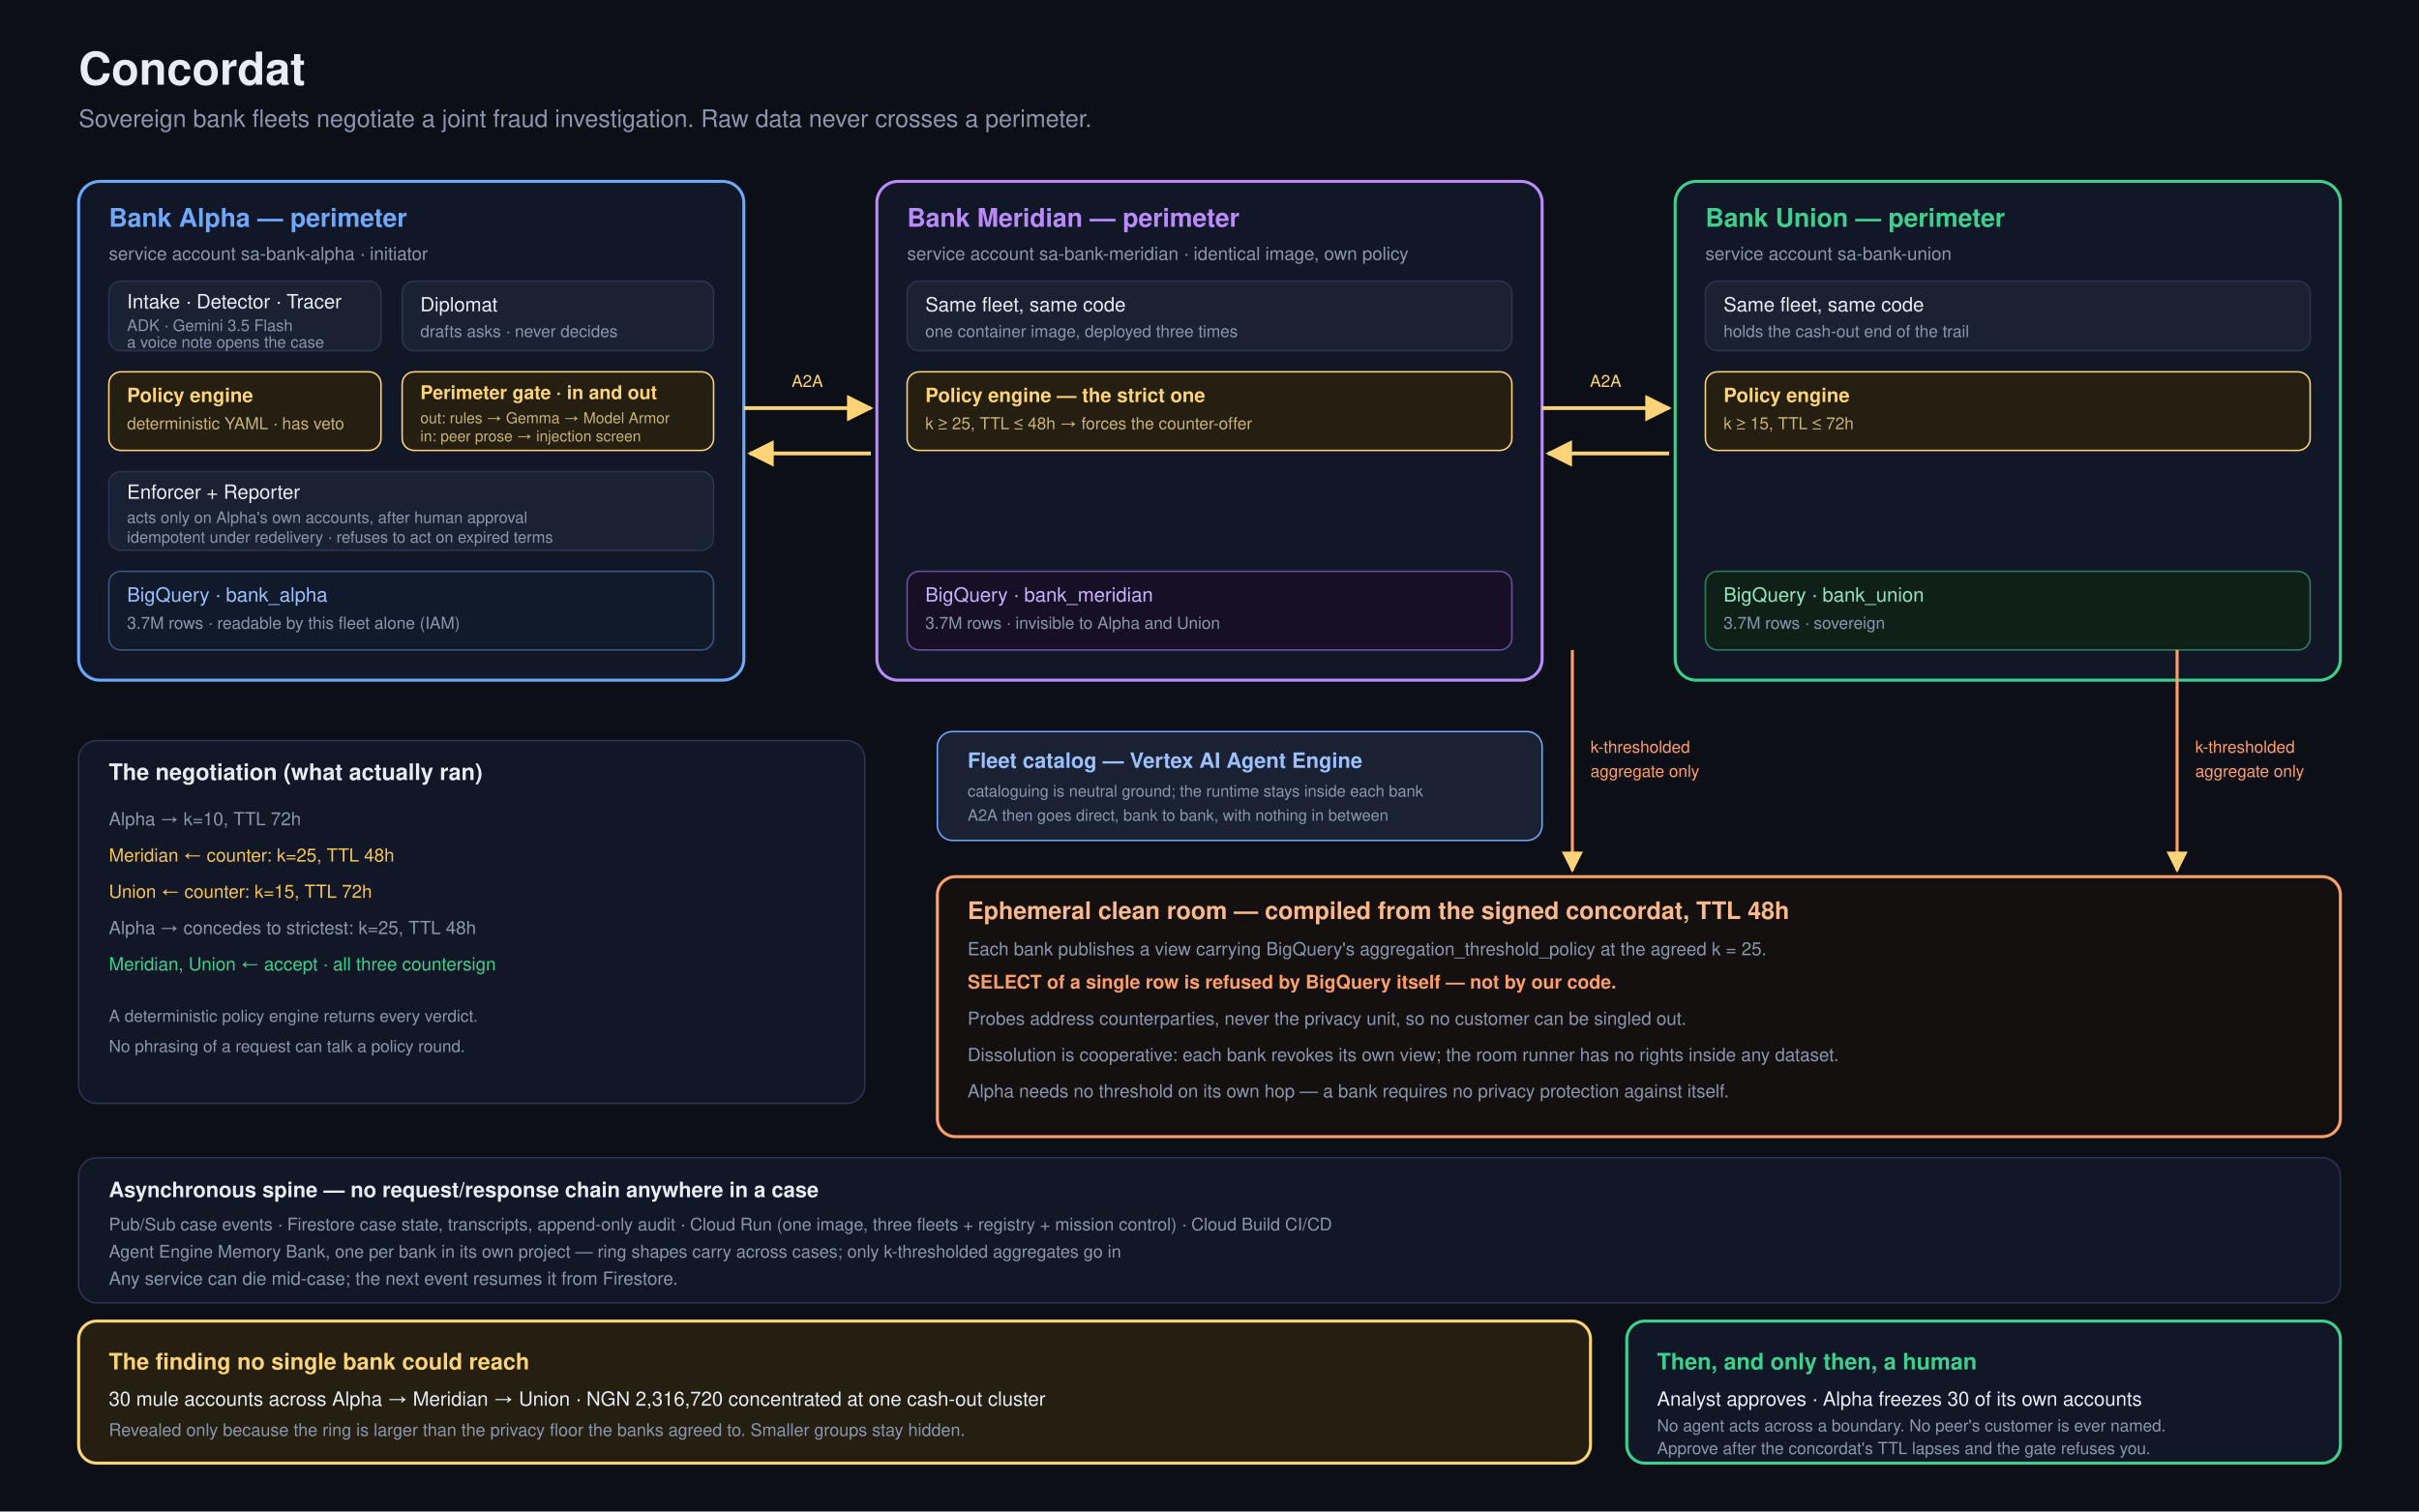
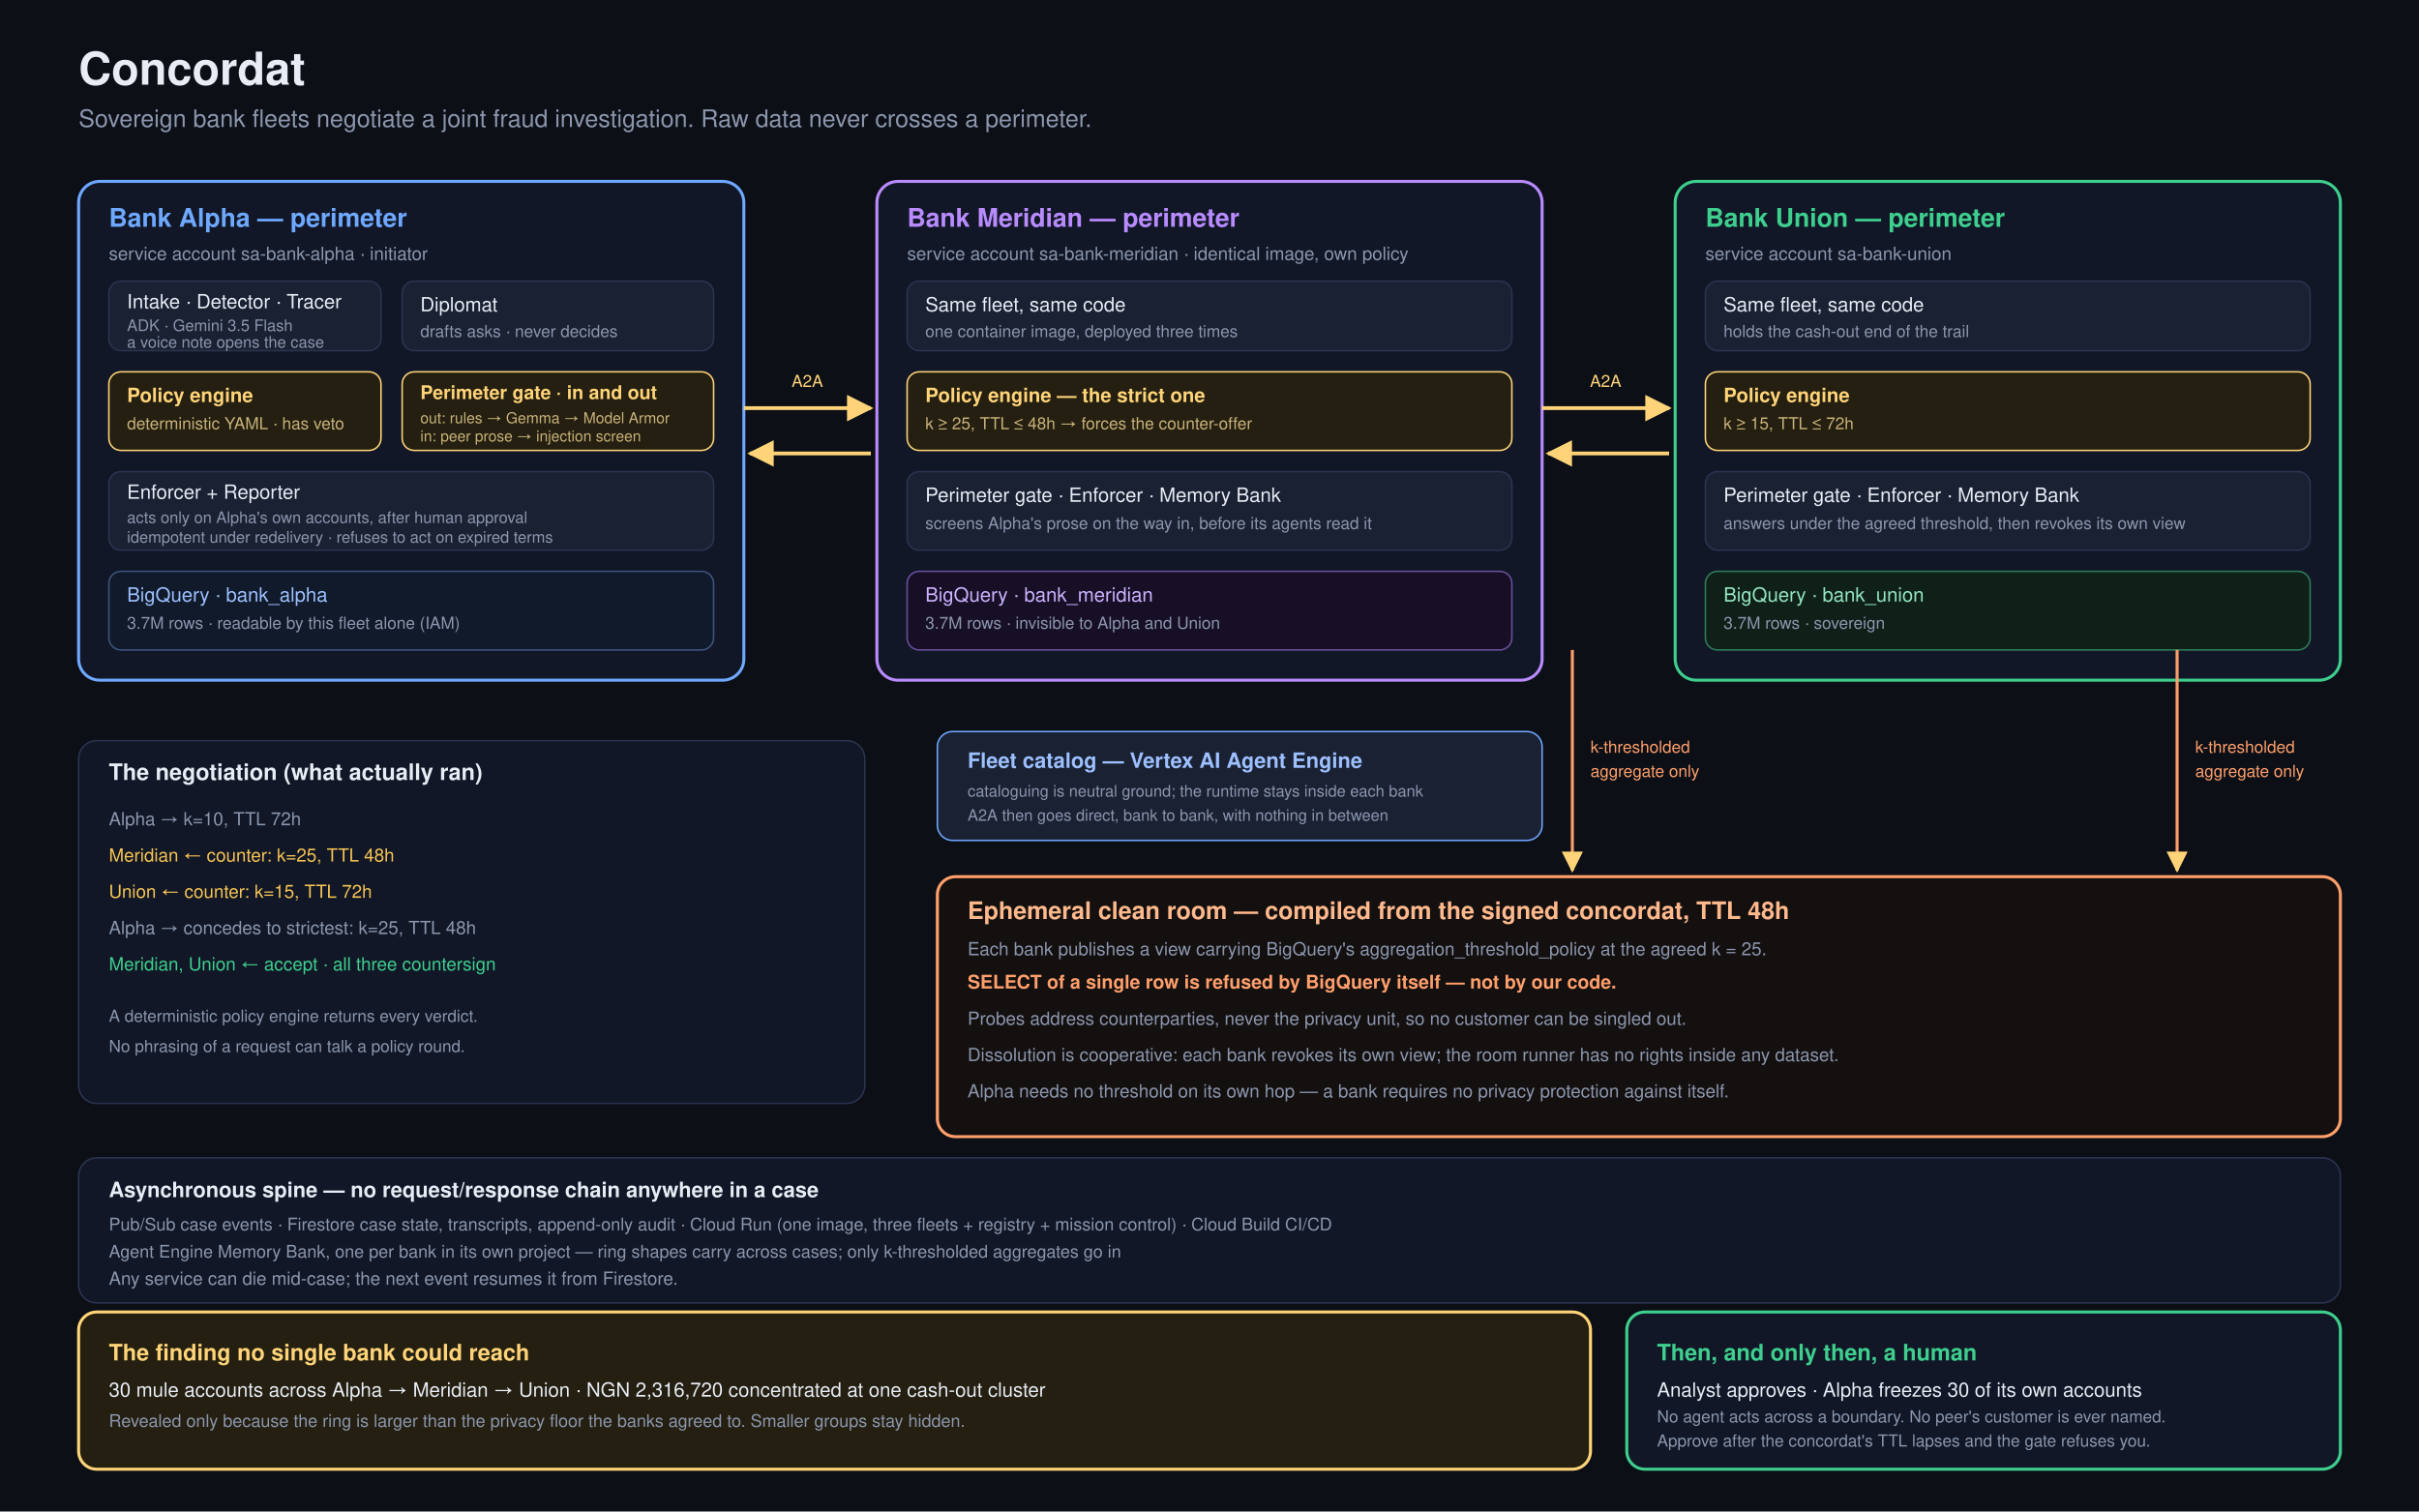
<svg xmlns="http://www.w3.org/2000/svg" width="1600" height="1000" viewBox="0 0 1600 1000" font-family="Helvetica, Arial, sans-serif">
  <defs>
    <marker id="arw" viewBox="0 0 10 10" refX="9" refY="5" markerWidth="7" markerHeight="7" orient="auto">
      <path d="M0,0 L10,5 L0,10 z" fill="#ffd479" />
    </marker>
    <marker id="arwd" viewBox="0 0 10 10" refX="9" refY="5" markerWidth="7" markerHeight="7" orient="auto">
      <path d="M0,0 L10,5 L0,10 z" fill="#6ea8ff" />
    </marker>
    <marker id="arwg" viewBox="0 0 10 10" refX="9" refY="5" markerWidth="7" markerHeight="7" orient="auto">
      <path d="M0,0 L10,5 L0,10 z" fill="#8b96ad" />
    </marker>
  </defs>
  <rect width="1600" height="1000" fill="#0c0f16" />
  <text x="52" y="56" fill="#e8ecf5" font-size="30" font-weight="bold">Concordat</text>
  <text x="52" y="84" fill="#8b96ad" font-size="16">Sovereign bank fleets negotiate a joint fraud investigation. Raw data never crosses a perimeter.</text>
  <rect x="52" y="120" width="440" height="330" rx="14" fill="#111726" stroke="#6ea8ff" stroke-width="2" />
  <text x="72" y="150" fill="#6ea8ff" font-size="17" font-weight="bold">Bank Alpha — perimeter</text>
  <text x="72" y="172" fill="#8b96ad" font-size="12">service account sa-bank-alpha · initiator</text>
  <rect x="72" y="186" width="180" height="46" rx="8" fill="#1a2133" stroke="#2b3350" />
  <text x="84" y="204" fill="#e8ecf5" font-size="13">Intake · Detector · Tracer</text>
  <text x="84" y="219" fill="#8b96ad" font-size="10.5">ADK · Gemini 3.5 Flash</text>
  <text x="84" y="230" fill="#8b96ad" font-size="10.5">a voice note opens the case</text>
  <rect x="266" y="186" width="206" height="46" rx="8" fill="#1a2133" stroke="#2b3350" />
  <text x="278" y="206" fill="#e8ecf5" font-size="13">Diplomat</text>
  <text x="278" y="223" fill="#8b96ad" font-size="11">drafts asks · never decides</text>
  <rect x="72" y="246" width="180" height="52" rx="8" fill="#241f10" stroke="#ffd479" />
  <text x="84" y="266" fill="#ffd479" font-size="13" font-weight="bold">Policy engine</text>
  <text x="84" y="284" fill="#c9b27a" font-size="11">deterministic YAML · has veto</text>
  <rect x="266" y="246" width="206" height="52" rx="8" fill="#241f10" stroke="#ffd479" />
  <text x="278" y="264" fill="#ffd479" font-size="12.5" font-weight="bold">Perimeter gate · in and out</text>
  <text x="278" y="280" fill="#c9b27a" font-size="10">out: rules → Gemma → Model Armor</text>
  <text x="278" y="292" fill="#c9b27a" font-size="10">in: peer prose → injection screen</text>
  <rect x="72" y="312" width="400" height="52" rx="8" fill="#1a2133" stroke="#2b3350" />
  <text x="84" y="330" fill="#e8ecf5" font-size="13">Enforcer + Reporter</text>
  <text x="84" y="346" fill="#8b96ad" font-size="10.5">acts only on Alpha's own accounts, after human approval</text>
  <text x="84" y="359" fill="#8b96ad" font-size="10.5">idempotent under redelivery · refuses to act on expired terms</text>
  <rect x="72" y="378" width="400" height="52" rx="8" fill="#101a2a" stroke="#3d5480" />
  <text x="84" y="398" fill="#9dc0ff" font-size="13">BigQuery · bank_alpha</text>
  <text x="84" y="416" fill="#8b96ad" font-size="11">3.7M rows · readable by this fleet alone (IAM)</text>
  <rect x="580" y="120" width="440" height="330" rx="14" fill="#111726" stroke="#b98bff" stroke-width="2" />
  <text x="600" y="150" fill="#b98bff" font-size="17" font-weight="bold">Bank Meridian — perimeter</text>
  <text x="600" y="172" fill="#8b96ad" font-size="12">service account sa-bank-meridian · identical image, own policy</text>
  <rect x="600" y="186" width="400" height="46" rx="8" fill="#1a2133" stroke="#2b3350" />
  <text x="612" y="206" fill="#e8ecf5" font-size="13">Same fleet, same code</text>
  <text x="612" y="223" fill="#8b96ad" font-size="11">one container image, deployed three times</text>
  <rect x="600" y="246" width="400" height="52" rx="8" fill="#241f10" stroke="#ffd479" />
  <text x="612" y="266" fill="#ffd479" font-size="13" font-weight="bold">Policy engine — the strict one</text>
  <text x="612" y="284" fill="#c9b27a" font-size="11">k ≥ 25, TTL ≤ 48h  →  forces the counter-offer</text>
+   <rect x="600" y="312" width="400" height="52" rx="8" fill="#1a2133" stroke="#2b3350" />
+   <text x="612" y="332" fill="#e8ecf5" font-size="13">Perimeter gate · Enforcer · Memory Bank</text>
+   <text x="612" y="350" fill="#8b96ad" font-size="11">screens Alpha's prose on the way in, before its agents read it</text>
  <rect x="600" y="378" width="400" height="52" rx="8" fill="#170f26" stroke="#6a4f9e" />
  <text x="612" y="398" fill="#cbb2ff" font-size="13">BigQuery · bank_meridian</text>
  <text x="612" y="416" fill="#8b96ad" font-size="11">3.7M rows · invisible to Alpha and Union</text>
  <rect x="1108" y="120" width="440" height="330" rx="14" fill="#111726" stroke="#3ecf8e" stroke-width="2" />
  <text x="1128" y="150" fill="#3ecf8e" font-size="17" font-weight="bold">Bank Union — perimeter</text>
  <text x="1128" y="172" fill="#8b96ad" font-size="12">service account sa-bank-union</text>
  <rect x="1128" y="186" width="400" height="46" rx="8" fill="#1a2133" stroke="#2b3350" />
  <text x="1140" y="206" fill="#e8ecf5" font-size="13">Same fleet, same code</text>
  <text x="1140" y="223" fill="#8b96ad" font-size="11">holds the cash-out end of the trail</text>
  <rect x="1128" y="246" width="400" height="52" rx="8" fill="#241f10" stroke="#ffd479" />
  <text x="1140" y="266" fill="#ffd479" font-size="13" font-weight="bold">Policy engine</text>
  <text x="1140" y="284" fill="#c9b27a" font-size="11">k ≥ 15, TTL ≤ 72h</text>
+   <rect x="1128" y="312" width="400" height="52" rx="8" fill="#1a2133" stroke="#2b3350" />
+   <text x="1140" y="332" fill="#e8ecf5" font-size="13">Perimeter gate · Enforcer · Memory Bank</text>
+   <text x="1140" y="350" fill="#8b96ad" font-size="11">answers under the agreed threshold, then revokes its own view</text>
  <rect x="1128" y="378" width="400" height="52" rx="8" fill="#0f2018" stroke="#2e7d5b" />
  <text x="1140" y="398" fill="#93e6c0" font-size="13">BigQuery · bank_union</text>
  <text x="1140" y="416" fill="#8b96ad" font-size="11">3.7M rows · sovereign</text>
  <line x1="492" y1="270" x2="576" y2="270" stroke="#ffd479" stroke-width="2.5" marker-end="url(#arw)" />
  <line x1="576" y1="300" x2="496" y2="300" stroke="#ffd479" stroke-width="2.5" marker-end="url(#arw)" />
  <text x="534" y="256" fill="#ffd479" font-size="11" text-anchor="middle">A2A</text>
  <line x1="1020" y1="270" x2="1104" y2="270" stroke="#ffd479" stroke-width="2.5" marker-end="url(#arw)" />
  <line x1="1104" y1="300" x2="1024" y2="300" stroke="#ffd479" stroke-width="2.5" marker-end="url(#arw)" />
  <text x="1062" y="256" fill="#ffd479" font-size="11" text-anchor="middle">A2A</text>
  <rect x="620" y="484" width="400" height="72" rx="10" fill="#1a2133" stroke="#6ea8ff" />
  <text x="640" y="508" fill="#9dc0ff" font-size="14" font-weight="bold">Fleet catalog — Vertex AI Agent Engine</text>
  <text x="640" y="527" fill="#8b96ad" font-size="10.5">cataloguing is neutral ground; the runtime stays inside each bank</text>
  <text x="640" y="543" fill="#8b96ad" font-size="10.5">A2A then goes direct, bank to bank, with nothing in between</text>
  <rect x="52" y="490" width="520" height="240" rx="12" fill="#111726" stroke="#2b3350" />
  <text x="72" y="516" fill="#e8ecf5" font-size="15" font-weight="bold">The negotiation (what actually ran)</text>
  <text x="72" y="546" fill="#8b96ad" font-size="12">Alpha  →  k=10, TTL 72h</text>
  <text x="72" y="570" fill="#f6c453" font-size="12">Meridian  ←  counter: k=25, TTL 48h</text>
  <text x="72" y="594" fill="#f6c453" font-size="12">Union  ←  counter: k=15, TTL 72h</text>
  <text x="72" y="618" fill="#8b96ad" font-size="12">Alpha  →  concedes to strictest: k=25, TTL 48h</text>
  <text x="72" y="642" fill="#3ecf8e" font-size="12">Meridian, Union  ←  accept · all three countersign</text>
  <text x="72" y="676" fill="#8b96ad" font-size="11">A deterministic policy engine returns every verdict.</text>
  <text x="72" y="696" fill="#8b96ad" font-size="11">No phrasing of a request can talk a policy round.</text>
  <rect x="620" y="580" width="928" height="172" rx="12" fill="#141010" stroke="#ff9f6b" stroke-width="2" />
  <text x="640" y="608" fill="#ffb98c" font-size="16" font-weight="bold">Ephemeral clean room — compiled from the signed concordat, TTL 48h</text>
  <text x="640" y="632" fill="#8b96ad" font-size="12">Each bank publishes a view carrying BigQuery's aggregation_threshold_policy at the agreed k = 25.</text>
  <text x="640" y="654" fill="#ff9f6b" font-size="12.5" font-weight="bold">SELECT of a single row is refused by BigQuery itself — not by our code.</text>
  <text x="640" y="678" fill="#8b96ad" font-size="12">Probes address counterparties, never the privacy unit, so no customer can be singled out.</text>
  <text x="640" y="702" fill="#8b96ad" font-size="12">Dissolution is cooperative: each bank revokes its own view; the room runner has no rights inside any dataset.</text>
  <text x="640" y="726" fill="#8b96ad" font-size="12">Alpha needs no threshold on its own hop — a bank requires no privacy protection against itself.</text>
  <line x1="1040" y1="430" x2="1040" y2="576" stroke="#ff9f6b" stroke-width="2" marker-end="url(#arw)" />
  <line x1="1440" y1="430" x2="1440" y2="576" stroke="#ff9f6b" stroke-width="2" marker-end="url(#arw)" />
  <text x="1052" y="498" fill="#ff9f6b" font-size="11">k-thresholded</text>
  <text x="1052" y="514" fill="#ff9f6b" font-size="11">aggregate only</text>
  <text x="1452" y="498" fill="#ff9f6b" font-size="11">k-thresholded</text>
  <text x="1452" y="514" fill="#ff9f6b" font-size="11">aggregate only</text>
  <rect x="52" y="766" width="1496" height="96" rx="12" fill="#111726" stroke="#2b3350" />
  <text x="72" y="792" fill="#e8ecf5" font-size="14" font-weight="bold">Asynchronous spine — no request/response chain anywhere in a case</text>
  <text x="72" y="814" fill="#8b96ad" font-size="11.5">Pub/Sub case events  ·  Firestore case state, transcripts, append-only audit  ·  Cloud Run (one image, three fleets + registry + mission control)  ·  Cloud Build CI/CD</text>
  <text x="72" y="832" fill="#8b96ad" font-size="11.5">Agent Engine Memory Bank, one per bank in its own project — ring shapes carry across cases; only k-thresholded aggregates go in</text>
  <text x="72" y="850" fill="#8b96ad" font-size="12">Any service can die mid-case; the next event resumes it from Firestore.</text>
-   <rect x="52" y="874" width="1000" height="94" rx="12" fill="#241f10" stroke="#ffd479" stroke-width="2" />
-   <text x="72" y="906" fill="#ffd479" font-size="15" font-weight="bold">The finding no single bank could reach</text>
-   <text x="72" y="930" fill="#e8ecf5" font-size="13">30 mule accounts across Alpha → Meridian → Union · NGN 2,316,720 concentrated at one cash-out cluster</text>
-   <text x="72" y="950" fill="#8b96ad" font-size="11.5">Revealed only because the ring is larger than the privacy floor the banks agreed to. Smaller groups stay hidden.</text>
-   <rect x="1076" y="874" width="472" height="94" rx="12" fill="#111726" stroke="#3ecf8e" stroke-width="2" />
-   <text x="1096" y="906" fill="#3ecf8e" font-size="15" font-weight="bold">Then, and only then, a human</text>
-   <text x="1096" y="930" fill="#e8ecf5" font-size="13">Analyst approves · Alpha freezes 30 of its own accounts</text>
-   <text x="1096" y="947" fill="#8b96ad" font-size="11">No agent acts across a boundary. No peer's customer is ever named.</text>
-   <text x="1096" y="962" fill="#8b96ad" font-size="11">Approve after the concordat's TTL lapses and the gate refuses you.</text>
+   <rect x="52" y="868" width="1000" height="104" rx="12" fill="#241f10" stroke="#ffd479" stroke-width="2" />
+   <text x="72" y="900" fill="#ffd479" font-size="15" font-weight="bold">The finding no single bank could reach</text>
+   <text x="72" y="924" fill="#e8ecf5" font-size="13">30 mule accounts across Alpha → Meridian → Union · NGN 2,316,720 concentrated at one cash-out cluster</text>
+   <text x="72" y="944" fill="#8b96ad" font-size="11.5">Revealed only because the ring is larger than the privacy floor the banks agreed to. Smaller groups stay hidden.</text>
+   <rect x="1076" y="868" width="472" height="104" rx="12" fill="#111726" stroke="#3ecf8e" stroke-width="2" />
+   <text x="1096" y="900" fill="#3ecf8e" font-size="15" font-weight="bold">Then, and only then, a human</text>
+   <text x="1096" y="924" fill="#e8ecf5" font-size="13">Analyst approves · Alpha freezes 30 of its own accounts</text>
+   <text x="1096" y="941" fill="#8b96ad" font-size="11">No agent acts across a boundary. No peer's customer is ever named.</text>
+   <text x="1096" y="957" fill="#8b96ad" font-size="11">Approve after the concordat's TTL lapses and the gate refuses you.</text>
</svg>
